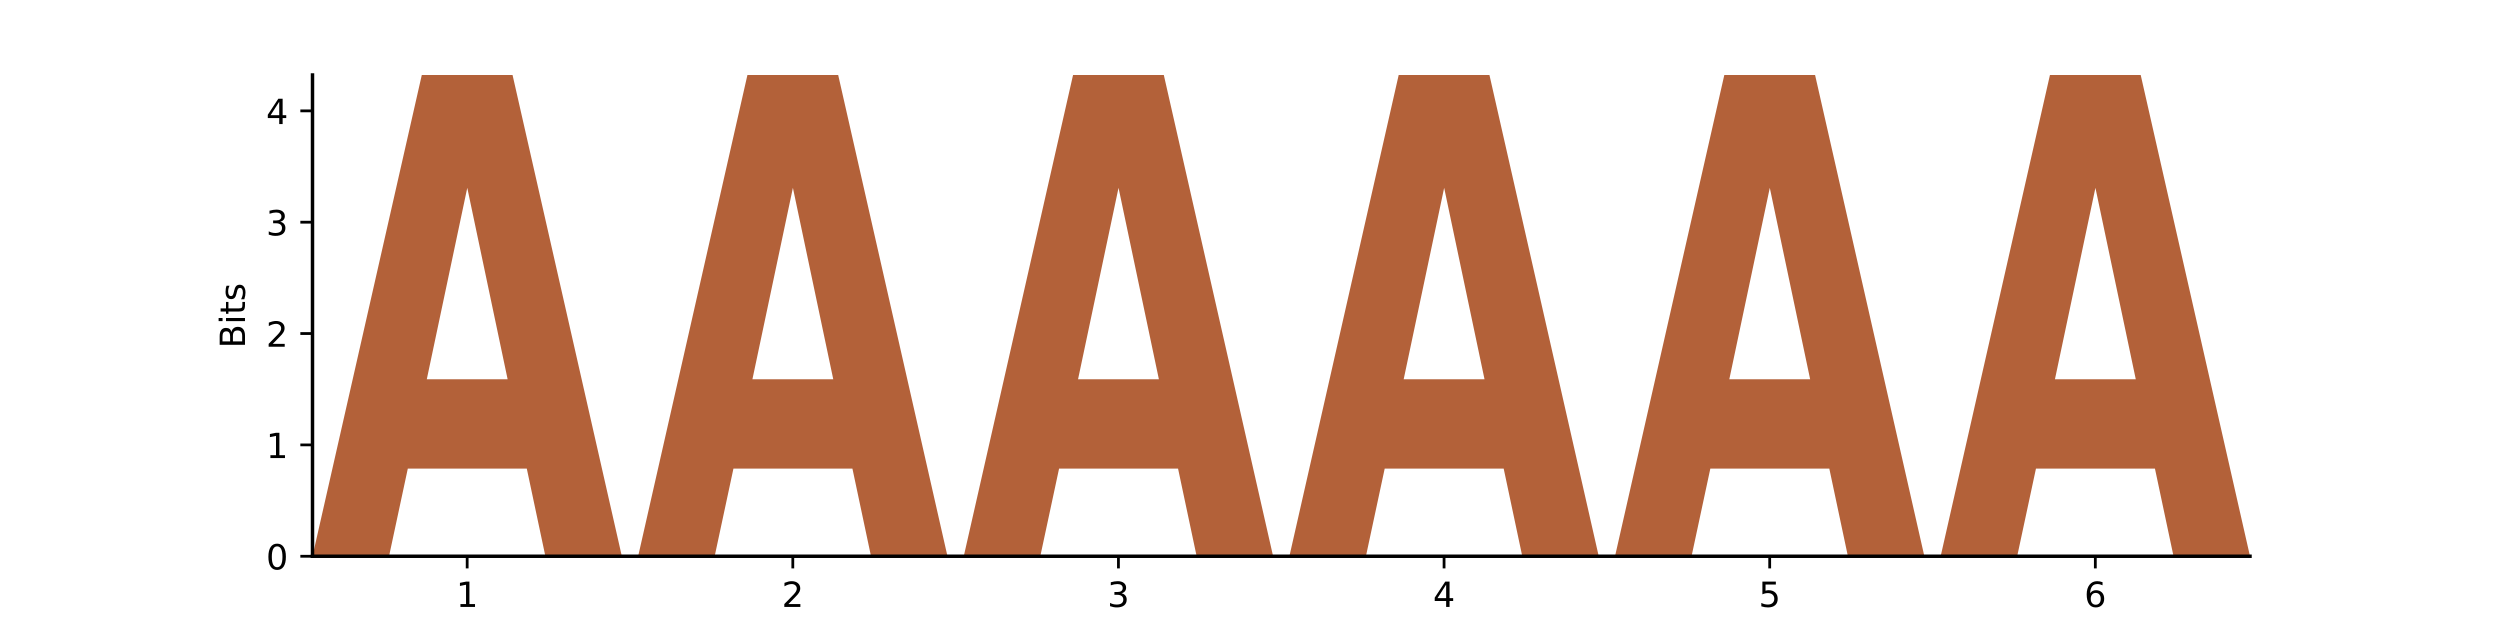
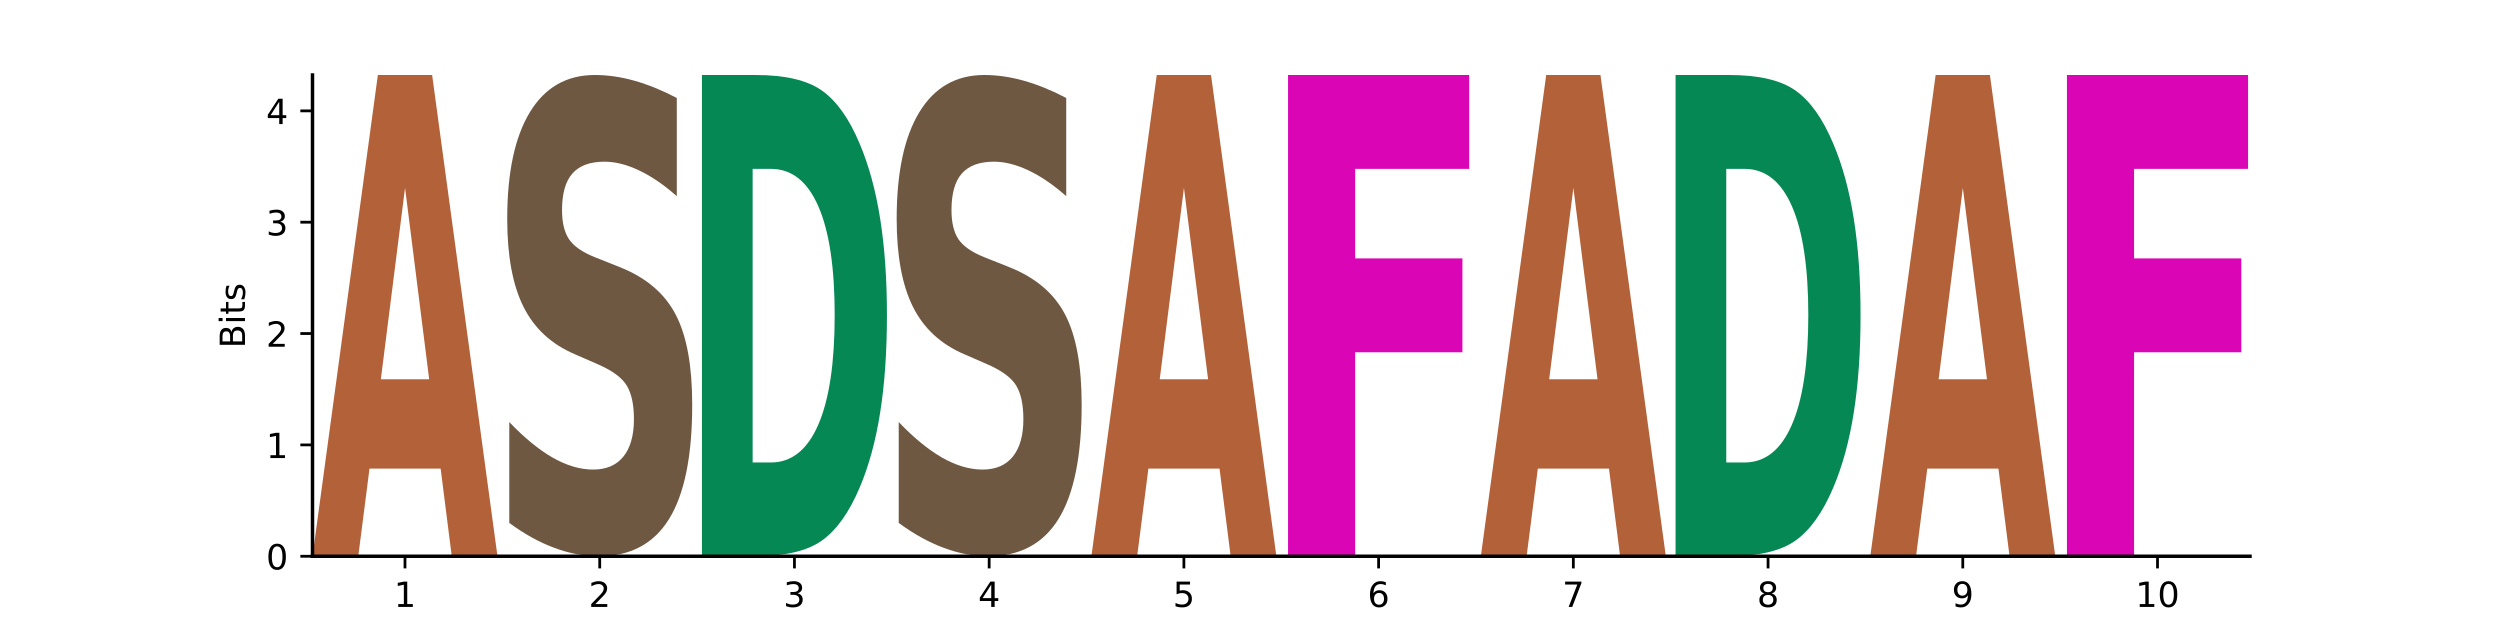
<svg xmlns="http://www.w3.org/2000/svg" xmlns:xlink="http://www.w3.org/1999/xlink" width="720pt" height="180pt" viewBox="0 0 720 180" version="1.1">
  <defs>
    <style type="text/css">*{stroke-linejoin: round; stroke-linecap: butt}</style>
  </defs>
  <g id="figure_1">
    <g id="patch_1">
      <path d="M 0 180  L 720 180  L 720 0  L 0 0  z " style="fill: #ffffff" />
    </g>
    <g id="axes_1">
      <g id="patch_2">
        <path d="M 90 160.2  L 648 160.2  L 648 21.6  L 90 21.6  z " style="fill: #ffffff" />
      </g>
      <g id="line2d_1">
-         <path d="M 90 160.2  L 648 160.2  " clip-path="url(#padc6bdbcdc)" style="fill: none; stroke: #000000; stroke-width: 0.5; stroke-linecap: square" />
+         <path d="M 90 160.2  L 648 160.2  " clip-path="url(#pb40380c3d9)" style="fill: none; stroke: #000000; stroke-width: 0.5; stroke-linecap: square" />
      </g>
      <g id="patch_3">
-         <path d="M 151.714 134.951  L 117.451 134.951  L 112.041 160.2  L 90 160.2  L 121.477 21.6  L 147.616 21.6  L 179.092 160.2  L 157.07 160.2  L 151.714 134.951  z M 122.916 109.228  L 146.195 109.228  L 134.574 54.096  L 122.916 109.228  z " clip-path="url(#padc6bdbcdc)" style="fill: #b36139" />
+         <path d="M 126.905 134.951  L 106.415 134.951  L 103.18 160.2  L 90 160.2  L 108.823 21.6  L 124.454 21.6  L 143.276 160.2  L 130.107 160.2  L 126.905 134.951  z M 109.683 109.228  L 123.604 109.228  L 116.655 54.096  L 109.683 109.228  z " clip-path="url(#pb40380c3d9)" style="fill: #b36139" />
      </g>
      <g id="patch_4">
-         <path d="M 245.496 134.951  L 211.232 134.951  L 205.822 160.2  L 183.782 160.2  L 215.258 21.6  L 241.397 21.6  L 272.874 160.2  L 250.851 160.2  L 245.496 134.951  z M 216.697 109.228  L 239.977 109.228  L 228.355 54.096  L 216.697 109.228  z " clip-path="url(#padc6bdbcdc)" style="fill: #b36139" />
+         <path d="M 194.915 28.214  L 194.915 56.501  Q 189.358 51.576 184.063 49.085  Q 178.781 46.566 174.079 46.566  Q 167.842 46.566 164.847 49.973  Q 161.867 53.351 161.867 60.509  Q 161.867 65.891 163.878 68.898  Q 165.889 71.875 171.185 74.022  L 178.593 76.971  Q 189.85 81.466 194.596 90.599  Q 199.357 99.704 199.357 116.539  Q 199.357 138.613 192.73 149.406  Q 186.103 160.2 172.487 160.2  Q 166.077 160.2 159.609 157.766  Q 153.141 155.361 146.674 150.609  L 146.674 121.549  Q 153.141 128.334 159.175 131.799  Q 165.209 135.234 170.823 135.234  Q 176.524 135.234 179.548 131.484  Q 182.572 127.704 182.572 120.719  Q 182.572 114.477 180.518 111.07  Q 178.463 107.663 172.313 104.972  L 165.571 102.023  Q 155.442 97.728 150.754 88.338  Q 146.08 78.947 146.08 63.028  Q 146.08 43.073 152.592 32.336  Q 159.103 21.6 171.315 21.6  Q 176.886 21.6 182.76 23.261  Q 188.635 24.921 194.915 28.214  z " clip-path="url(#pb40380c3d9)" style="fill: #6e5842" />
      </g>
      <g id="patch_5">
-         <path d="M 339.277 134.951  L 305.014 134.951  L 299.604 160.2  L 277.563 160.2  L 309.04 21.6  L 335.179 21.6  L 366.655 160.2  L 344.633 160.2  L 339.277 134.951  z M 310.479 109.228  L 333.758 109.228  L 322.137 54.096  L 310.479 109.228  z " clip-path="url(#padc6bdbcdc)" style="fill: #b36139" />
+         <path d="M 216.76 48.631  L 216.76 133.199  L 221.991 133.199  Q 230.935 133.199 235.656 122.327  Q 240.389 111.455 240.389 90.751  Q 240.389 70.166 235.68 59.414  Q 230.983 48.631 221.991 48.631  L 216.76 48.631  z M 202.161 21.6  L 217.549 21.6  Q 230.449 21.6 236.76 26.115  Q 243.071 30.6 247.585 41.383  Q 251.566 50.77 253.495 63.037  Q 255.437 75.276 255.437 90.751  Q 255.437 106.465 253.495 118.763  Q 251.566 131.06 247.585 140.417  Q 243.034 151.2 236.663 155.715  Q 230.292 160.2 217.549 160.2  L 202.161 160.2  L 202.161 21.6  z " clip-path="url(#pb40380c3d9)" style="fill: #068855" />
      </g>
      <g id="patch_6">
-         <path d="M 433.059 134.951  L 398.795 134.951  L 393.385 160.2  L 371.345 160.2  L 402.821 21.6  L 428.96 21.6  L 460.437 160.2  L 438.414 160.2  L 433.059 134.951  z M 404.26 109.228  L 427.54 109.228  L 415.918 54.096  L 404.26 109.228  z " clip-path="url(#padc6bdbcdc)" style="fill: #b36139" />
+         <path d="M 307.075 28.214  L 307.075 56.501  Q 301.519 51.576 296.223 49.085  Q 290.942 46.566 286.24 46.566  Q 280.003 46.566 277.008 49.973  Q 274.027 53.351 274.027 60.509  Q 274.027 65.891 276.039 68.898  Q 278.05 71.875 283.346 74.022  L 290.754 76.971  Q 302.011 81.466 306.757 90.599  Q 311.518 99.704 311.518 116.539  Q 311.518 138.613 304.891 149.406  Q 298.264 160.2 284.648 160.2  Q 278.238 160.2 271.77 157.766  Q 265.302 155.361 258.834 150.609  L 258.834 121.549  Q 265.302 128.334 271.336 131.799  Q 277.37 135.234 282.984 135.234  Q 288.685 135.234 291.709 131.484  Q 294.733 127.704 294.733 120.719  Q 294.733 114.477 292.678 111.07  Q 290.624 107.663 284.474 104.972  L 277.732 102.023  Q 267.603 97.728 262.915 88.338  Q 258.241 78.947 258.241 63.028  Q 258.241 43.073 264.752 32.336  Q 271.264 21.6 283.476 21.6  Q 289.047 21.6 294.921 23.261  Q 300.796 24.921 307.075 28.214  z " clip-path="url(#pb40380c3d9)" style="fill: #6e5842" />
      </g>
      <g id="patch_7">
-         <path d="M 526.84 134.951  L 492.577 134.951  L 487.167 160.2  L 465.126 160.2  L 496.603 21.6  L 522.742 21.6  L 554.218 160.2  L 532.196 160.2  L 526.84 134.951  z M 498.042 109.228  L 521.321 109.228  L 509.7 54.096  L 498.042 109.228  z " clip-path="url(#padc6bdbcdc)" style="fill: #b36139" />
+         <path d="M 351.226 134.951  L 330.737 134.951  L 327.502 160.2  L 314.322 160.2  L 333.144 21.6  L 348.775 21.6  L 367.598 160.2  L 354.429 160.2  L 351.226 134.951  z M 334.005 109.228  L 347.926 109.228  L 340.976 54.096  L 334.005 109.228  z " clip-path="url(#pb40380c3d9)" style="fill: #b36139" />
      </g>
      <g id="patch_8">
-         <path d="M 620.622 134.951  L 586.358 134.951  L 580.948 160.2  L 558.908 160.2  L 590.384 21.6  L 616.523 21.6  L 648 160.2  L 625.977 160.2  L 620.622 134.951  z M 591.823 109.228  L 615.103 109.228  L 603.481 54.096  L 591.823 109.228  z " clip-path="url(#padc6bdbcdc)" style="fill: #b36139" />
+         <path d="M 370.956 21.6  L 423.124 21.6  L 423.124 48.631  L 390.29 48.631  L 390.29 74.414  L 421.179 74.414  L 421.179 101.445  L 390.29 101.445  L 390.29 160.2  L 370.956 160.2  L 370.956 21.6  z " clip-path="url(#pb40380c3d9)" style="fill: #da06b6" />
+       </g>
+       <g id="patch_9">
+         <path d="M 463.387 134.951  L 442.898 134.951  L 439.663 160.2  L 426.482 160.2  L 445.305 21.6  L 460.936 21.6  L 479.759 160.2  L 466.589 160.2  L 463.387 134.951  z M 446.166 109.228  L 460.087 109.228  L 453.137 54.096  L 446.166 109.228  z " clip-path="url(#pb40380c3d9)" style="fill: #b36139" />
+       </g>
+       <g id="patch_10">
+         <path d="M 497.162 48.631  L 497.162 133.199  L 502.393 133.199  Q 511.337 133.199 516.058 122.327  Q 520.791 111.455 520.791 90.751  Q 520.791 70.166 516.082 59.414  Q 511.385 48.631 502.393 48.631  L 497.162 48.631  z M 482.563 21.6  L 497.951 21.6  Q 510.851 21.6 517.162 26.115  Q 523.473 30.6 527.987 41.383  Q 531.968 50.77 533.897 63.037  Q 535.839 75.276 535.839 90.751  Q 535.839 106.465 533.897 118.763  Q 531.968 131.06 527.987 140.417  Q 523.436 151.2 517.065 155.715  Q 510.694 160.2 497.951 160.2  L 482.563 160.2  L 482.563 21.6  z " clip-path="url(#pb40380c3d9)" style="fill: #068855" />
+       </g>
+       <g id="patch_11">
+         <path d="M 575.548 134.951  L 555.059 134.951  L 551.823 160.2  L 538.643 160.2  L 557.466 21.6  L 573.097 21.6  L 591.92 160.2  L 578.75 160.2  L 575.548 134.951  z M 558.326 109.228  L 572.247 109.228  L 565.298 54.096  L 558.326 109.228  z " clip-path="url(#pb40380c3d9)" style="fill: #b36139" />
+       </g>
+       <g id="patch_12">
+         <path d="M 595.278 21.6  L 647.446 21.6  L 647.446 48.631  L 614.612 48.631  L 614.612 74.414  L 645.501 74.414  L 645.501 101.445  L 614.612 101.445  L 614.612 160.2  L 595.278 160.2  L 595.278 21.6  z " clip-path="url(#pb40380c3d9)" style="fill: #da06b6" />
      </g>
      <g id="matplotlib.axis_1">
        <g id="xtick_1">
          <g id="line2d_2">
            <defs>
-               <path id="m9f64e89067" d="M 0 0  L 0 3.5  " style="stroke: #000000; stroke-width: 0.8" />
+               <path id="maa37a3dd8d" d="M 0 0  L 0 3.5  " style="stroke: #000000; stroke-width: 0.8" />
            </defs>
            <g>
-               <use xlink:href="#m9f64e89067" x="134.546" y="160.2" style="stroke: #000000; stroke-width: 0.8" />
+               <use xlink:href="#maa37a3dd8d" x="116.638" y="160.2" style="stroke: #000000; stroke-width: 0.8" />
            </g>
          </g>
          <g id="text_1">
-             <g transform="translate(131.365 174.7984) scale(0.1 -0.1)">
+             <g transform="translate(113.4569 174.7984) scale(0.1 -0.1)">
              <defs>
                <path id="DejaVuSans-31" d="M 794 531  L 1825 531  L 1825 4091  L 703 3866  L 703 4441  L 1819 4666  L 2450 4666  L 2450 531  L 3481 531  L 3481 0  L 794 0  L 794 531  z " transform="scale(0.015625)" />
              </defs>
              <use xlink:href="#DejaVuSans-31" />
            </g>
          </g>
        </g>
        <g id="xtick_2">
          <g id="line2d_3">
            <g>
-               <use xlink:href="#m9f64e89067" x="228.328" y="160.2" style="stroke: #000000; stroke-width: 0.8" />
+               <use xlink:href="#maa37a3dd8d" x="172.719" y="160.2" style="stroke: #000000; stroke-width: 0.8" />
            </g>
          </g>
          <g id="text_2">
-             <g transform="translate(225.1465 174.7984) scale(0.1 -0.1)">
+             <g transform="translate(169.5373 174.7984) scale(0.1 -0.1)">
              <defs>
                <path id="DejaVuSans-32" d="M 1228 531  L 3431 531  L 3431 0  L 469 0  L 469 531  Q 828 903 1448 1529  Q 2069 2156 2228 2338  Q 2531 2678 2651 2914  Q 2772 3150 2772 3378  Q 2772 3750 2511 3984  Q 2250 4219 1831 4219  Q 1534 4219 1204 4116  Q 875 4013 500 3803  L 500 4441  Q 881 4594 1212 4672  Q 1544 4750 1819 4750  Q 2544 4750 2975 4387  Q 3406 4025 3406 3419  Q 3406 3131 3298 2873  Q 3191 2616 2906 2266  Q 2828 2175 2409 1742  Q 1991 1309 1228 531  z " transform="scale(0.015625)" />
              </defs>
              <use xlink:href="#DejaVuSans-32" />
            </g>
          </g>
        </g>
        <g id="xtick_3">
          <g id="line2d_4">
            <g>
-               <use xlink:href="#m9f64e89067" x="322.109" y="160.2" style="stroke: #000000; stroke-width: 0.8" />
+               <use xlink:href="#maa37a3dd8d" x="228.799" y="160.2" style="stroke: #000000; stroke-width: 0.8" />
            </g>
          </g>
          <g id="text_3">
-             <g transform="translate(318.928 174.7984) scale(0.1 -0.1)">
+             <g transform="translate(225.6177 174.7984) scale(0.1 -0.1)">
              <defs>
                <path id="DejaVuSans-33" d="M 2597 2516  Q 3050 2419 3304 2112  Q 3559 1806 3559 1356  Q 3559 666 3084 287  Q 2609 -91 1734 -91  Q 1441 -91 1130 -33  Q 819 25 488 141  L 488 750  Q 750 597 1062 519  Q 1375 441 1716 441  Q 2309 441 2620 675  Q 2931 909 2931 1356  Q 2931 1769 2642 2001  Q 2353 2234 1838 2234  L 1294 2234  L 1294 2753  L 1863 2753  Q 2328 2753 2575 2939  Q 2822 3125 2822 3475  Q 2822 3834 2567 4026  Q 2313 4219 1838 4219  Q 1578 4219 1281 4162  Q 984 4106 628 3988  L 628 4550  Q 988 4650 1302 4700  Q 1616 4750 1894 4750  Q 2613 4750 3031 4423  Q 3450 4097 3450 3541  Q 3450 3153 3228 2886  Q 3006 2619 2597 2516  z " transform="scale(0.015625)" />
              </defs>
              <use xlink:href="#DejaVuSans-33" />
            </g>
          </g>
        </g>
        <g id="xtick_4">
          <g id="line2d_5">
            <g>
-               <use xlink:href="#m9f64e89067" x="415.891" y="160.2" style="stroke: #000000; stroke-width: 0.8" />
+               <use xlink:href="#maa37a3dd8d" x="284.879" y="160.2" style="stroke: #000000; stroke-width: 0.8" />
            </g>
          </g>
          <g id="text_4">
-             <g transform="translate(412.7095 174.7984) scale(0.1 -0.1)">
+             <g transform="translate(281.6981 174.7984) scale(0.1 -0.1)">
              <defs>
                <path id="DejaVuSans-34" d="M 2419 4116  L 825 1625  L 2419 1625  L 2419 4116  z M 2253 4666  L 3047 4666  L 3047 1625  L 3713 1625  L 3713 1100  L 3047 1100  L 3047 0  L 2419 0  L 2419 1100  L 313 1100  L 313 1709  L 2253 4666  z " transform="scale(0.015625)" />
              </defs>
              <use xlink:href="#DejaVuSans-34" />
            </g>
          </g>
        </g>
        <g id="xtick_5">
          <g id="line2d_6">
            <g>
-               <use xlink:href="#m9f64e89067" x="509.672" y="160.2" style="stroke: #000000; stroke-width: 0.8" />
+               <use xlink:href="#maa37a3dd8d" x="340.96" y="160.2" style="stroke: #000000; stroke-width: 0.8" />
            </g>
          </g>
          <g id="text_5">
-             <g transform="translate(506.491 174.7984) scale(0.1 -0.1)">
+             <g transform="translate(337.7785 174.7984) scale(0.1 -0.1)">
              <defs>
                <path id="DejaVuSans-35" d="M 691 4666  L 3169 4666  L 3169 4134  L 1269 4134  L 1269 2991  Q 1406 3038 1543 3061  Q 1681 3084 1819 3084  Q 2600 3084 3056 2656  Q 3513 2228 3513 1497  Q 3513 744 3044 326  Q 2575 -91 1722 -91  Q 1428 -91 1123 -41  Q 819 9 494 109  L 494 744  Q 775 591 1075 516  Q 1375 441 1709 441  Q 2250 441 2565 725  Q 2881 1009 2881 1497  Q 2881 1984 2565 2268  Q 2250 2553 1709 2553  Q 1456 2553 1204 2497  Q 953 2441 691 2322  L 691 4666  z " transform="scale(0.015625)" />
              </defs>
              <use xlink:href="#DejaVuSans-35" />
            </g>
          </g>
        </g>
        <g id="xtick_6">
          <g id="line2d_7">
            <g>
-               <use xlink:href="#m9f64e89067" x="603.454" y="160.2" style="stroke: #000000; stroke-width: 0.8" />
+               <use xlink:href="#maa37a3dd8d" x="397.04" y="160.2" style="stroke: #000000; stroke-width: 0.8" />
            </g>
          </g>
          <g id="text_6">
-             <g transform="translate(600.2725 174.7984) scale(0.1 -0.1)">
+             <g transform="translate(393.859 174.7984) scale(0.1 -0.1)">
              <defs>
                <path id="DejaVuSans-36" d="M 2113 2584  Q 1688 2584 1439 2293  Q 1191 2003 1191 1497  Q 1191 994 1439 701  Q 1688 409 2113 409  Q 2538 409 2786 701  Q 3034 994 3034 1497  Q 3034 2003 2786 2293  Q 2538 2584 2113 2584  z M 3366 4563  L 3366 3988  Q 3128 4100 2886 4159  Q 2644 4219 2406 4219  Q 1781 4219 1451 3797  Q 1122 3375 1075 2522  Q 1259 2794 1537 2939  Q 1816 3084 2150 3084  Q 2853 3084 3261 2657  Q 3669 2231 3669 1497  Q 3669 778 3244 343  Q 2819 -91 2113 -91  Q 1303 -91 875 529  Q 447 1150 447 2328  Q 447 3434 972 4092  Q 1497 4750 2381 4750  Q 2619 4750 2861 4703  Q 3103 4656 3366 4563  z " transform="scale(0.015625)" />
              </defs>
              <use xlink:href="#DejaVuSans-36" />
            </g>
          </g>
        </g>
-         <g id="text_7">
+         <g id="xtick_7">
+           <g id="line2d_8">
+             <g>
+               <use xlink:href="#maa37a3dd8d" x="453.121" y="160.2" style="stroke: #000000; stroke-width: 0.8" />
+             </g>
+           </g>
+           <g id="text_7">
+             <g transform="translate(449.9394 174.7984) scale(0.1 -0.1)">
+               <defs>
+                 <path id="DejaVuSans-37" d="M 525 4666  L 3525 4666  L 3525 4397  L 1831 0  L 1172 0  L 2766 4134  L 525 4134  L 525 4666  z " transform="scale(0.015625)" />
+               </defs>
+               <use xlink:href="#DejaVuSans-37" />
+             </g>
+           </g>
+         </g>
+         <g id="xtick_8">
+           <g id="line2d_9">
+             <g>
+               <use xlink:href="#maa37a3dd8d" x="509.201" y="160.2" style="stroke: #000000; stroke-width: 0.8" />
+             </g>
+           </g>
+           <g id="text_8">
+             <g transform="translate(506.0198 174.7984) scale(0.1 -0.1)">
+               <defs>
+                 <path id="DejaVuSans-38" d="M 2034 2216  Q 1584 2216 1326 1975  Q 1069 1734 1069 1313  Q 1069 891 1326 650  Q 1584 409 2034 409  Q 2484 409 2743 651  Q 3003 894 3003 1313  Q 3003 1734 2745 1975  Q 2488 2216 2034 2216  z M 1403 2484  Q 997 2584 770 2862  Q 544 3141 544 3541  Q 544 4100 942 4425  Q 1341 4750 2034 4750  Q 2731 4750 3128 4425  Q 3525 4100 3525 3541  Q 3525 3141 3298 2862  Q 3072 2584 2669 2484  Q 3125 2378 3379 2068  Q 3634 1759 3634 1313  Q 3634 634 3220 271  Q 2806 -91 2034 -91  Q 1263 -91 848 271  Q 434 634 434 1313  Q 434 1759 690 2068  Q 947 2378 1403 2484  z M 1172 3481  Q 1172 3119 1398 2916  Q 1625 2713 2034 2713  Q 2441 2713 2670 2916  Q 2900 3119 2900 3481  Q 2900 3844 2670 4047  Q 2441 4250 2034 4250  Q 1625 4250 1398 4047  Q 1172 3844 1172 3481  z " transform="scale(0.015625)" />
+               </defs>
+               <use xlink:href="#DejaVuSans-38" />
+             </g>
+           </g>
+         </g>
+         <g id="xtick_9">
+           <g id="line2d_10">
+             <g>
+               <use xlink:href="#maa37a3dd8d" x="565.281" y="160.2" style="stroke: #000000; stroke-width: 0.8" />
+             </g>
+           </g>
+           <g id="text_9">
+             <g transform="translate(562.1002 174.7984) scale(0.1 -0.1)">
+               <defs>
+                 <path id="DejaVuSans-39" d="M 703 97  L 703 672  Q 941 559 1184 500  Q 1428 441 1663 441  Q 2288 441 2617 861  Q 2947 1281 2994 2138  Q 2813 1869 2534 1725  Q 2256 1581 1919 1581  Q 1219 1581 811 2004  Q 403 2428 403 3163  Q 403 3881 828 4315  Q 1253 4750 1959 4750  Q 2769 4750 3195 4129  Q 3622 3509 3622 2328  Q 3622 1225 3098 567  Q 2575 -91 1691 -91  Q 1453 -91 1209 -44  Q 966 3 703 97  z M 1959 2075  Q 2384 2075 2632 2365  Q 2881 2656 2881 3163  Q 2881 3666 2632 3958  Q 2384 4250 1959 4250  Q 1534 4250 1286 3958  Q 1038 3666 1038 3163  Q 1038 2656 1286 2365  Q 1534 2075 1959 2075  z " transform="scale(0.015625)" />
+               </defs>
+               <use xlink:href="#DejaVuSans-39" />
+             </g>
+           </g>
+         </g>
+         <g id="xtick_10">
+           <g id="line2d_11">
+             <g>
+               <use xlink:href="#maa37a3dd8d" x="621.362" y="160.2" style="stroke: #000000; stroke-width: 0.8" />
+             </g>
+           </g>
+           <g id="text_10">
+             <g transform="translate(614.9993 174.7984) scale(0.1 -0.1)">
+               <defs>
+                 <path id="DejaVuSans-30" d="M 2034 4250  Q 1547 4250 1301 3770  Q 1056 3291 1056 2328  Q 1056 1369 1301 889  Q 1547 409 2034 409  Q 2525 409 2770 889  Q 3016 1369 3016 2328  Q 3016 3291 2770 3770  Q 2525 4250 2034 4250  z M 2034 4750  Q 2819 4750 3233 4129  Q 3647 3509 3647 2328  Q 3647 1150 3233 529  Q 2819 -91 2034 -91  Q 1250 -91 836 529  Q 422 1150 422 2328  Q 422 3509 836 4129  Q 1250 4750 2034 4750  z " transform="scale(0.015625)" />
+               </defs>
+               <use xlink:href="#DejaVuSans-31" />
+               <use xlink:href="#DejaVuSans-30" x="63.623" />
+             </g>
+           </g>
+         </g>
+         <g id="text_11">
          <g transform="translate(349.5359 188.4766) scale(0.1 -0.1)">
            <defs>
              <path id="DejaVuSans-50" d="M 1259 4147  L 1259 2394  L 2053 2394  Q 2494 2394 2734 2622  Q 2975 2850 2975 3272  Q 2975 3691 2734 3919  Q 2494 4147 2053 4147  L 1259 4147  z M 628 4666  L 2053 4666  Q 2838 4666 3239 4311  Q 3641 3956 3641 3272  Q 3641 2581 3239 2228  Q 2838 1875 2053 1875  L 1259 1875  L 1259 0  L 628 0  L 628 4666  z " transform="scale(0.015625)" />
              <path id="DejaVuSans-6f" d="M 1959 3097  Q 1497 3097 1228 2736  Q 959 2375 959 1747  Q 959 1119 1226 758  Q 1494 397 1959 397  Q 2419 397 2687 759  Q 2956 1122 2956 1747  Q 2956 2369 2687 2733  Q 2419 3097 1959 3097  z M 1959 3584  Q 2709 3584 3137 3096  Q 3566 2609 3566 1747  Q 3566 888 3137 398  Q 2709 -91 1959 -91  Q 1206 -91 779 398  Q 353 888 353 1747  Q 353 2609 779 3096  Q 1206 3584 1959 3584  z " transform="scale(0.015625)" />
              <path id="DejaVuSans-73" d="M 2834 3397  L 2834 2853  Q 2591 2978 2328 3040  Q 2066 3103 1784 3103  Q 1356 3103 1142 2972  Q 928 2841 928 2578  Q 928 2378 1081 2264  Q 1234 2150 1697 2047  L 1894 2003  Q 2506 1872 2764 1633  Q 3022 1394 3022 966  Q 3022 478 2636 193  Q 2250 -91 1575 -91  Q 1294 -91 989 -36  Q 684 19 347 128  L 347 722  Q 666 556 975 473  Q 1284 391 1588 391  Q 1994 391 2212 530  Q 2431 669 2431 922  Q 2431 1156 2273 1281  Q 2116 1406 1581 1522  L 1381 1569  Q 847 1681 609 1914  Q 372 2147 372 2553  Q 372 3047 722 3315  Q 1072 3584 1716 3584  Q 2034 3584 2315 3537  Q 2597 3491 2834 3397  z " transform="scale(0.015625)" />
              <path id="DejaVuSans-69" d="M 603 3500  L 1178 3500  L 1178 0  L 603 0  L 603 3500  z M 603 4863  L 1178 4863  L 1178 4134  L 603 4134  L 603 4863  z " transform="scale(0.015625)" />
              <path id="DejaVuSans-74" d="M 1172 4494  L 1172 3500  L 2356 3500  L 2356 3053  L 1172 3053  L 1172 1153  Q 1172 725 1289 603  Q 1406 481 1766 481  L 2356 481  L 2356 0  L 1766 0  Q 1100 0 847 248  Q 594 497 594 1153  L 594 3053  L 172 3053  L 172 3500  L 594 3500  L 594 4494  L 1172 4494  z " transform="scale(0.015625)" />
              <path id="DejaVuSans-6e" d="M 3513 2113  L 3513 0  L 2938 0  L 2938 2094  Q 2938 2591 2744 2837  Q 2550 3084 2163 3084  Q 1697 3084 1428 2787  Q 1159 2491 1159 1978  L 1159 0  L 581 0  L 581 3500  L 1159 3500  L 1159 2956  Q 1366 3272 1645 3428  Q 1925 3584 2291 3584  Q 2894 3584 3203 3211  Q 3513 2838 3513 2113  z " transform="scale(0.015625)" />
            </defs>
            <use xlink:href="#DejaVuSans-50" />
            <use xlink:href="#DejaVuSans-6f" x="56.678" />
            <use xlink:href="#DejaVuSans-73" x="117.859" />
            <use xlink:href="#DejaVuSans-69" x="169.959" />
            <use xlink:href="#DejaVuSans-74" x="197.742" />
            <use xlink:href="#DejaVuSans-69" x="236.951" />
            <use xlink:href="#DejaVuSans-6f" x="264.734" />
            <use xlink:href="#DejaVuSans-6e" x="325.916" />
          </g>
        </g>
      </g>
      <g id="matplotlib.axis_2">
        <g id="ytick_1">
-           <g id="line2d_8">
+           <g id="line2d_12">
            <defs>
-               <path id="mbb81d45381" d="M 0 0  L -3.5 0  " style="stroke: #000000; stroke-width: 0.8" />
+               <path id="m24a9fc3966" d="M 0 0  L -3.5 0  " style="stroke: #000000; stroke-width: 0.8" />
            </defs>
            <g>
-               <use xlink:href="#mbb81d45381" x="90" y="160.2" style="stroke: #000000; stroke-width: 0.8" />
-             </g>
-           </g>
-           <g id="text_8">
+               <use xlink:href="#m24a9fc3966" x="90" y="160.2" style="stroke: #000000; stroke-width: 0.8" />
+             </g>
+           </g>
+           <g id="text_12">
            <g transform="translate(76.6375 163.9992) scale(0.1 -0.1)">
-               <defs>
-                 <path id="DejaVuSans-30" d="M 2034 4250  Q 1547 4250 1301 3770  Q 1056 3291 1056 2328  Q 1056 1369 1301 889  Q 1547 409 2034 409  Q 2525 409 2770 889  Q 3016 1369 3016 2328  Q 3016 3291 2770 3770  Q 2525 4250 2034 4250  z M 2034 4750  Q 2819 4750 3233 4129  Q 3647 3509 3647 2328  Q 3647 1150 3233 529  Q 2819 -91 2034 -91  Q 1250 -91 836 529  Q 422 1150 422 2328  Q 422 3509 836 4129  Q 1250 4750 2034 4750  z " transform="scale(0.015625)" />
-               </defs>
              <use xlink:href="#DejaVuSans-30" />
            </g>
          </g>
        </g>
        <g id="ytick_2">
-           <g id="line2d_9">
-             <g>
-               <use xlink:href="#mbb81d45381" x="90" y="128.131" style="stroke: #000000; stroke-width: 0.8" />
-             </g>
-           </g>
-           <g id="text_9">
+           <g id="line2d_13">
+             <g>
+               <use xlink:href="#m24a9fc3966" x="90" y="128.131" style="stroke: #000000; stroke-width: 0.8" />
+             </g>
+           </g>
+           <g id="text_13">
            <g transform="translate(76.6375 131.9302) scale(0.1 -0.1)">
              <use xlink:href="#DejaVuSans-31" />
            </g>
          </g>
        </g>
        <g id="ytick_3">
-           <g id="line2d_10">
-             <g>
-               <use xlink:href="#mbb81d45381" x="90" y="96.062" style="stroke: #000000; stroke-width: 0.8" />
-             </g>
-           </g>
-           <g id="text_10">
+           <g id="line2d_14">
+             <g>
+               <use xlink:href="#m24a9fc3966" x="90" y="96.062" style="stroke: #000000; stroke-width: 0.8" />
+             </g>
+           </g>
+           <g id="text_14">
            <g transform="translate(76.6375 99.86118) scale(0.1 -0.1)">
              <use xlink:href="#DejaVuSans-32" />
            </g>
          </g>
        </g>
        <g id="ytick_4">
-           <g id="line2d_11">
-             <g>
-               <use xlink:href="#mbb81d45381" x="90" y="63.993" style="stroke: #000000; stroke-width: 0.8" />
-             </g>
-           </g>
-           <g id="text_11">
+           <g id="line2d_15">
+             <g>
+               <use xlink:href="#m24a9fc3966" x="90" y="63.993" style="stroke: #000000; stroke-width: 0.8" />
+             </g>
+           </g>
+           <g id="text_15">
            <g transform="translate(76.6375 67.79216) scale(0.1 -0.1)">
              <use xlink:href="#DejaVuSans-33" />
            </g>
          </g>
        </g>
        <g id="ytick_5">
-           <g id="line2d_12">
-             <g>
-               <use xlink:href="#mbb81d45381" x="90" y="31.924" style="stroke: #000000; stroke-width: 0.8" />
-             </g>
-           </g>
-           <g id="text_12">
+           <g id="line2d_16">
+             <g>
+               <use xlink:href="#m24a9fc3966" x="90" y="31.924" style="stroke: #000000; stroke-width: 0.8" />
+             </g>
+           </g>
+           <g id="text_16">
            <g transform="translate(76.6375 35.72314) scale(0.1 -0.1)">
              <use xlink:href="#DejaVuSans-34" />
            </g>
          </g>
        </g>
-         <g id="text_13">
+         <g id="text_17">
          <g transform="translate(70.55781 100.2844) rotate(-90) scale(0.1 -0.1)">
            <defs>
              <path id="DejaVuSans-42" d="M 1259 2228  L 1259 519  L 2272 519  Q 2781 519 3026 730  Q 3272 941 3272 1375  Q 3272 1813 3026 2020  Q 2781 2228 2272 2228  L 1259 2228  z M 1259 4147  L 1259 2741  L 2194 2741  Q 2656 2741 2882 2914  Q 3109 3088 3109 3444  Q 3109 3797 2882 3972  Q 2656 4147 2194 4147  L 1259 4147  z M 628 4666  L 2241 4666  Q 2963 4666 3353 4366  Q 3744 4066 3744 3513  Q 3744 3084 3544 2831  Q 3344 2578 2956 2516  Q 3422 2416 3680 2098  Q 3938 1781 3938 1306  Q 3938 681 3513 340  Q 3088 0 2303 0  L 628 0  L 628 4666  z " transform="scale(0.015625)" />
            </defs>
            <use xlink:href="#DejaVuSans-42" />
            <use xlink:href="#DejaVuSans-69" x="68.604" />
            <use xlink:href="#DejaVuSans-74" x="96.387" />
            <use xlink:href="#DejaVuSans-73" x="135.596" />
          </g>
        </g>
      </g>
-       <g id="patch_9">
+       <g id="patch_13">
        <path d="M 90 160.2  L 90 21.6  " style="fill: none; stroke: #000000; stroke-linejoin: miter; stroke-linecap: square" />
      </g>
-       <g id="patch_10">
+       <g id="patch_14">
        <path d="M 90 160.2  L 648 160.2  " style="fill: none; stroke: #000000; stroke-linejoin: miter; stroke-linecap: square" />
      </g>
    </g>
  </g>
  <defs>
-     <clipPath id="padc6bdbcdc">
+     <clipPath id="pb40380c3d9">
      <rect x="90" y="21.6" width="558" height="138.6" />
    </clipPath>
  </defs>
</svg>
